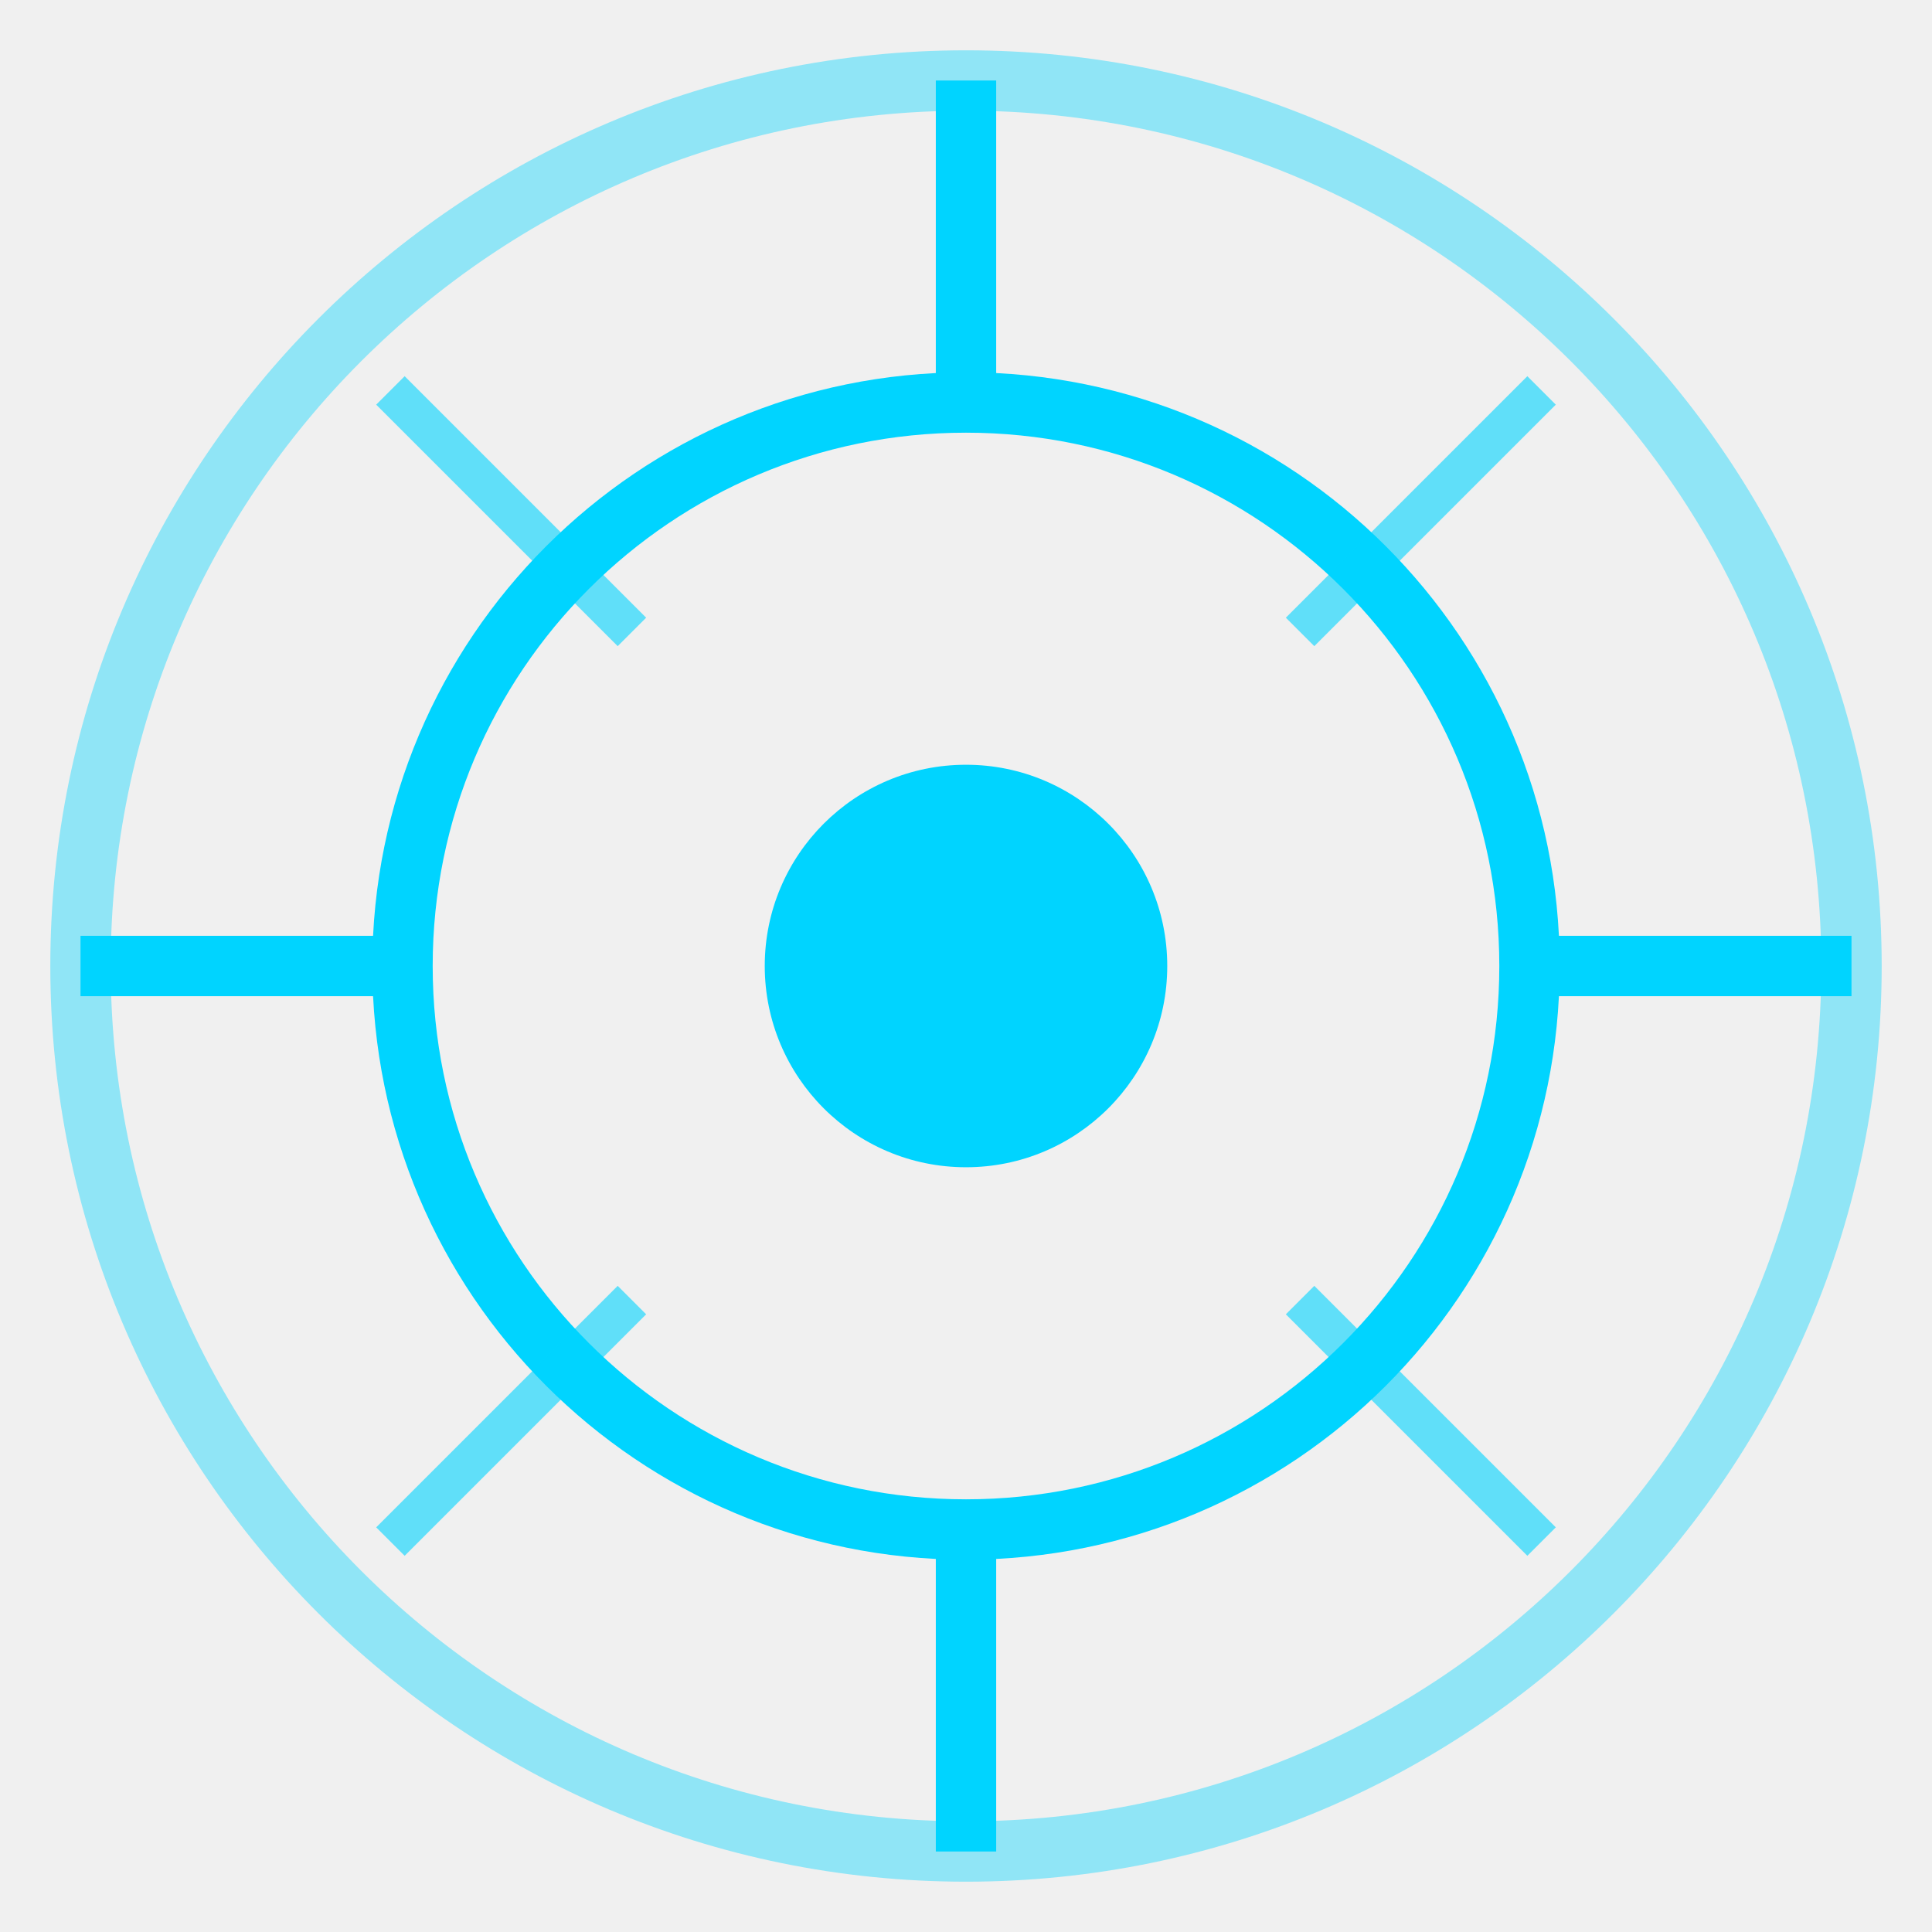
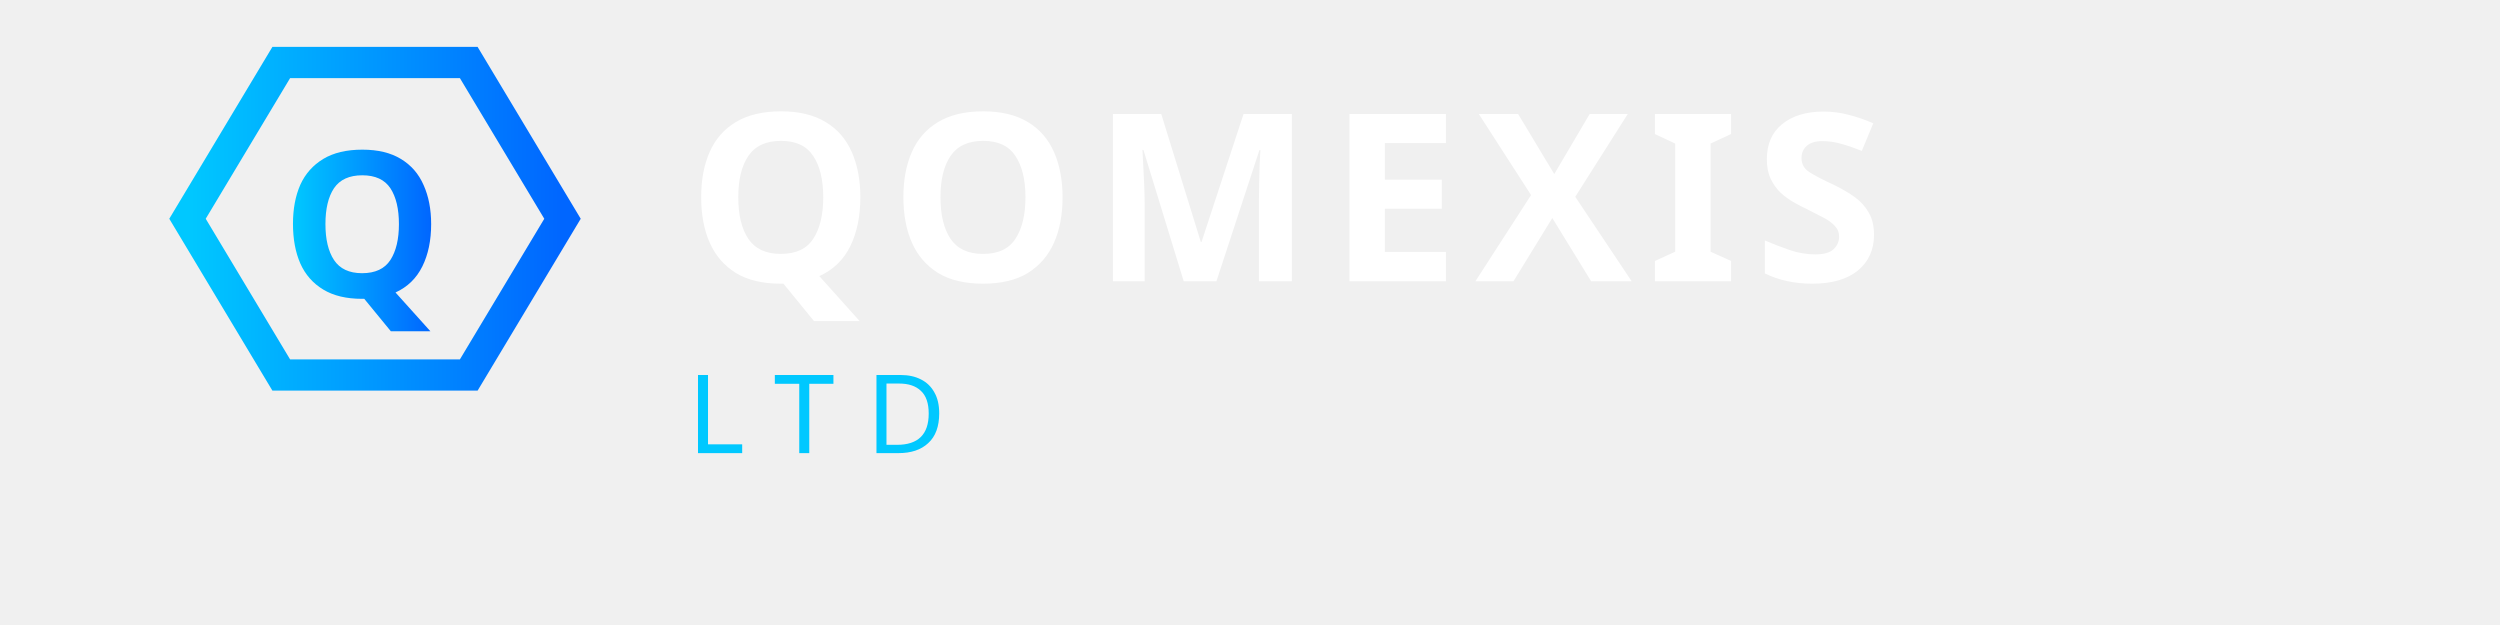
- <svg xmlns="http://www.w3.org/2000/svg" viewBox="0 0 48 48" fill="none">
-   <circle cx="24" cy="24" r="22" stroke="#00D4FF" stroke-width="1.5" opacity="0.4" />
-   <circle cx="24" cy="24" r="14" stroke="#00D4FF" stroke-width="1.5" />
-   <circle cx="24" cy="24" r="5" fill="#00D4FF" />
-   <line x1="24" y1="2" x2="24" y2="10" stroke="#00D4FF" stroke-width="1.5" />
-   <line x1="24" y1="38" x2="24" y2="46" stroke="#00D4FF" stroke-width="1.5" />
-   <line x1="2" y1="24" x2="10" y2="24" stroke="#00D4FF" stroke-width="1.5" />
-   <line x1="38" y1="24" x2="46" y2="24" stroke="#00D4FF" stroke-width="1.5" />
-   <line x1="9.7" y1="9.7" x2="15.7" y2="15.7" stroke="#00D4FF" stroke-width="1" opacity="0.6" />
-   <line x1="32.3" y1="32.3" x2="38.3" y2="38.3" stroke="#00D4FF" stroke-width="1" opacity="0.6" />
-   <line x1="38.3" y1="9.7" x2="32.3" y2="15.7" stroke="#00D4FF" stroke-width="1" opacity="0.6" />
-   <line x1="15.7" y1="32.3" x2="9.7" y2="38.3" stroke="#00D4FF" stroke-width="1" opacity="0.6" />
+ <svg xmlns="http://www.w3.org/2000/svg" viewBox="0 0 160 40" width="160" height="40">
+   <defs>
+     <linearGradient id="logoGrad" x1="0%" y1="0%" x2="100%" y2="0%">
+       <stop offset="0%" style="stop-color:#00c8ff;stop-opacity:1" />
+       <stop offset="100%" style="stop-color:#0066ff;stop-opacity:1" />
+     </linearGradient>
+   </defs>
+   <polygon points="18,4 30,4 36,14 30,24 18,24 12,14" fill="none" stroke="url(#logoGrad)" stroke-width="2" />
+   <text x="18" y="19" font-family="'Space Grotesk', sans-serif" font-size="13" font-weight="700" fill="url(#logoGrad)">Q</text>
+   <text x="44" y="18" font-family="'Space Grotesk', sans-serif" font-size="15" font-weight="700" fill="#ffffff" letter-spacing="1">QOMEXIS</text>
+   <text x="44" y="29" font-family="'Space Grotesk', sans-serif" font-size="7" font-weight="400" fill="#00c8ff" letter-spacing="2">LTD</text>
</svg>
